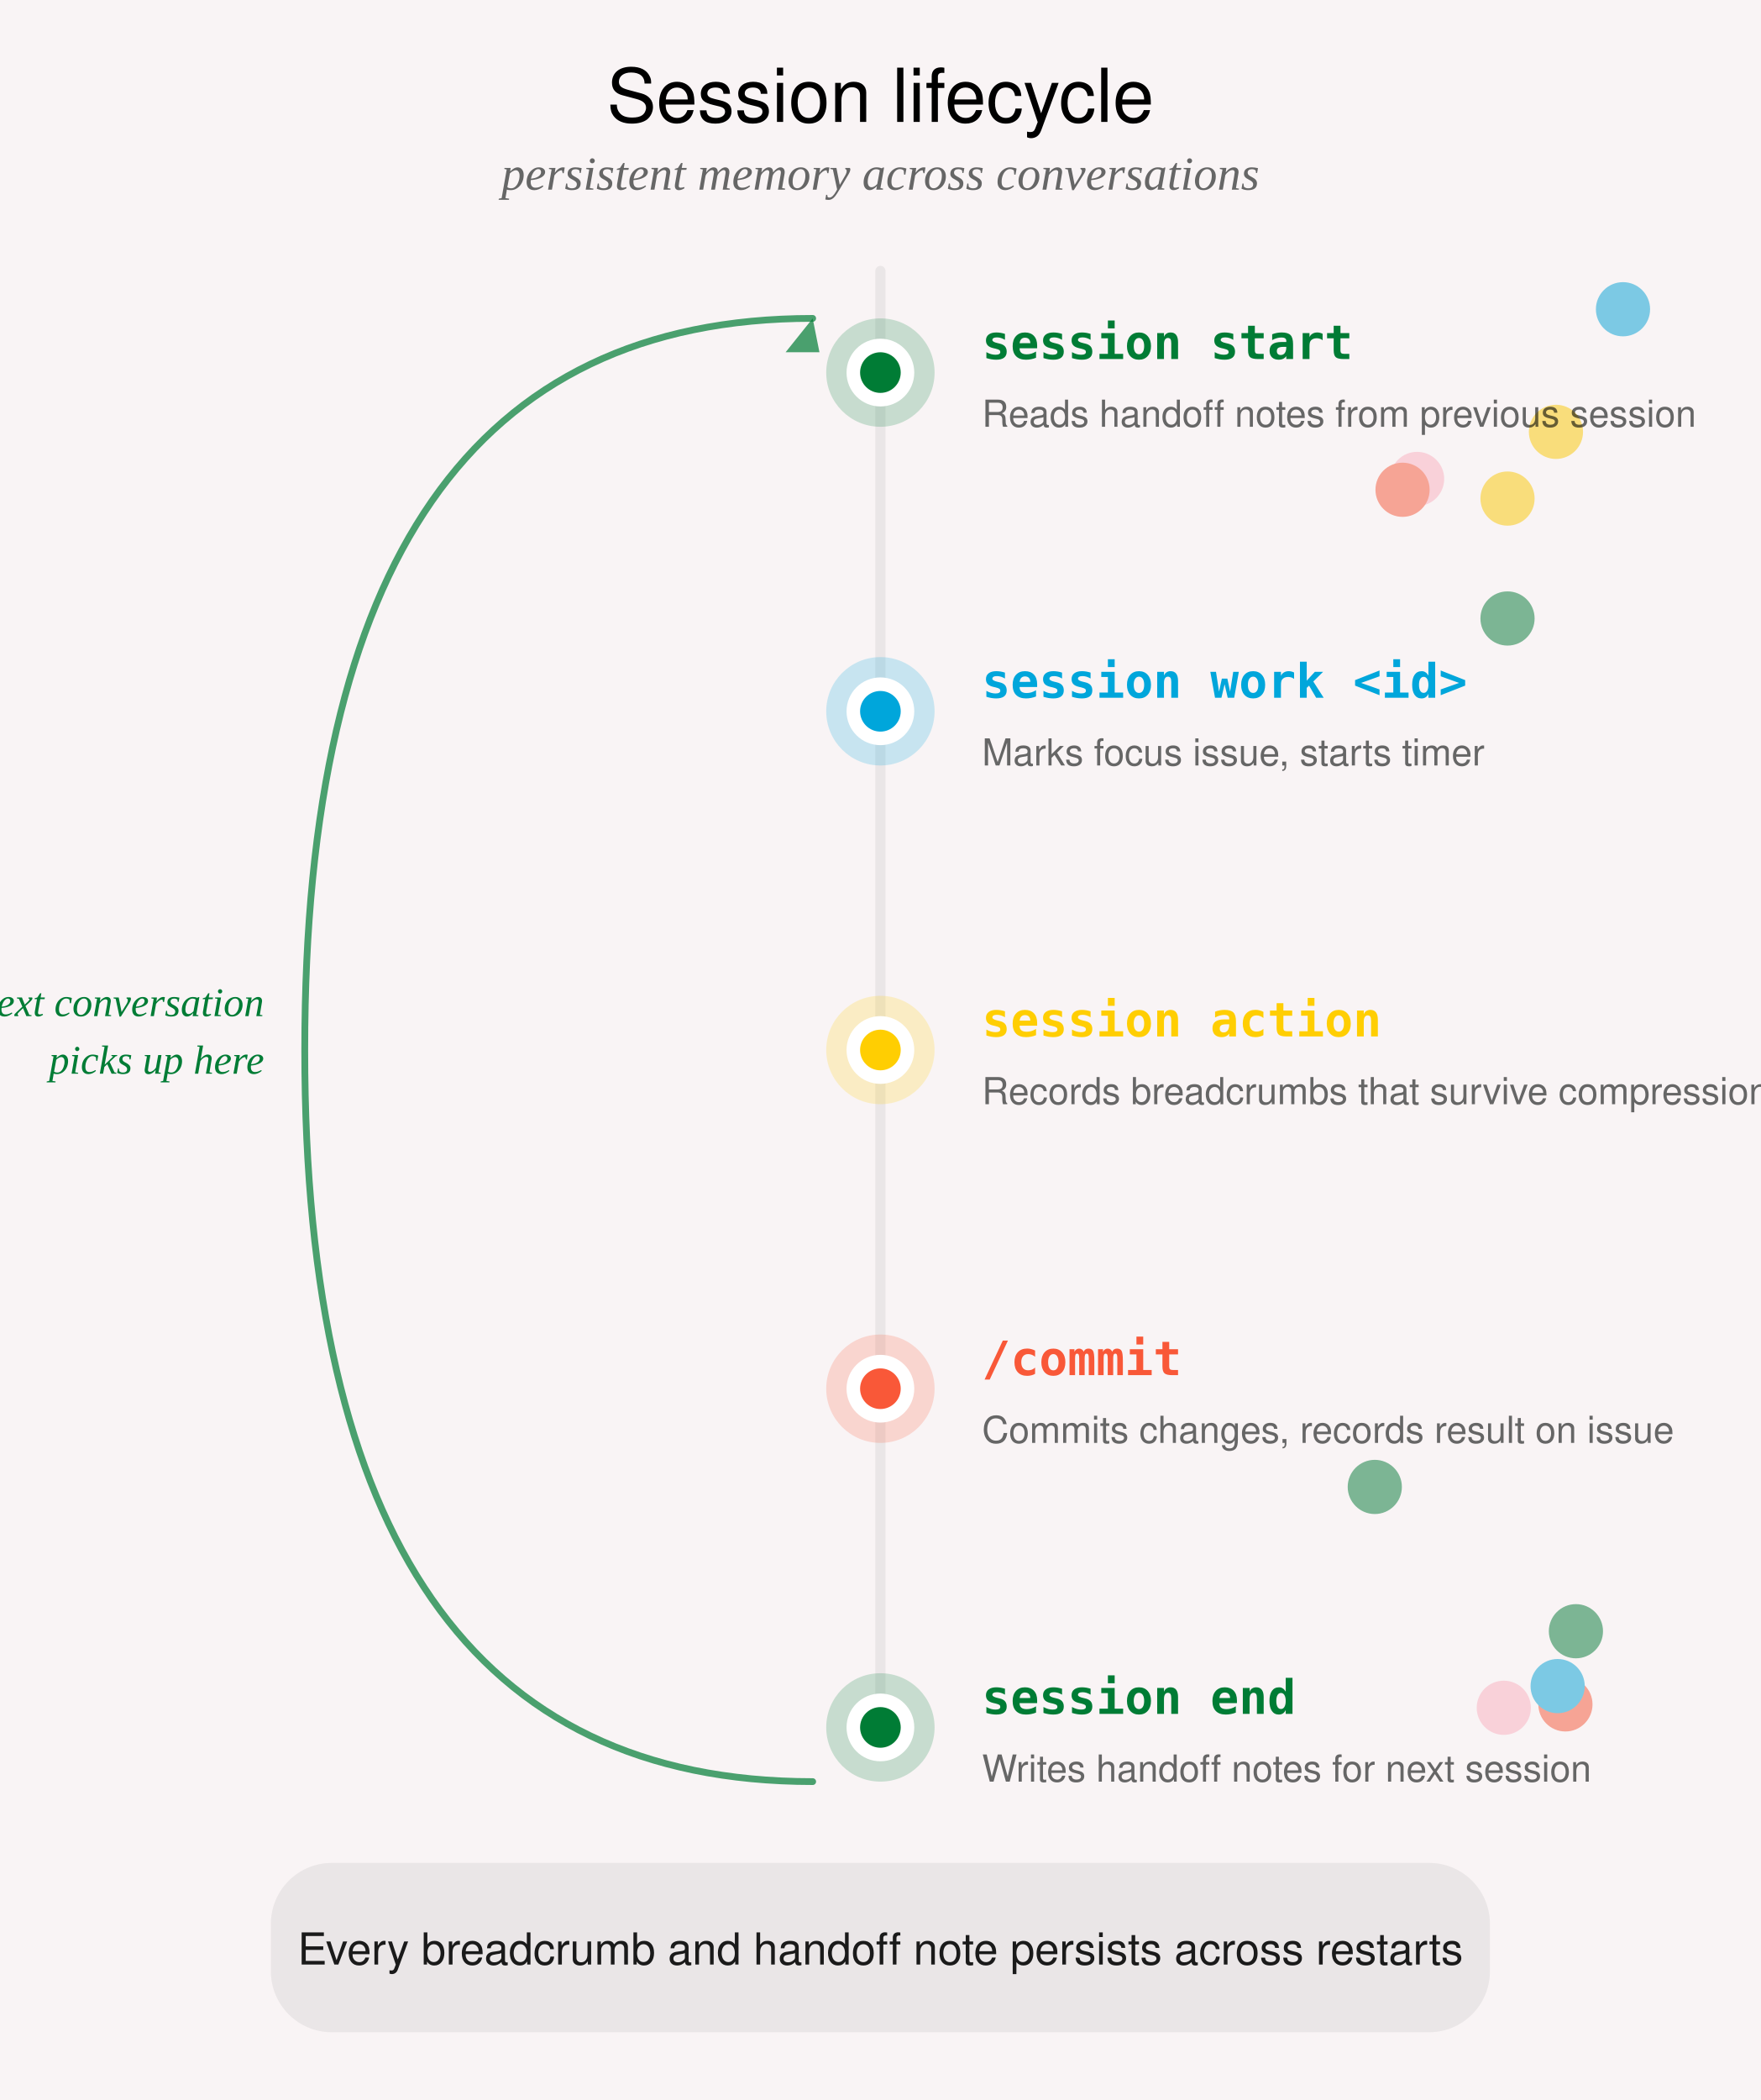
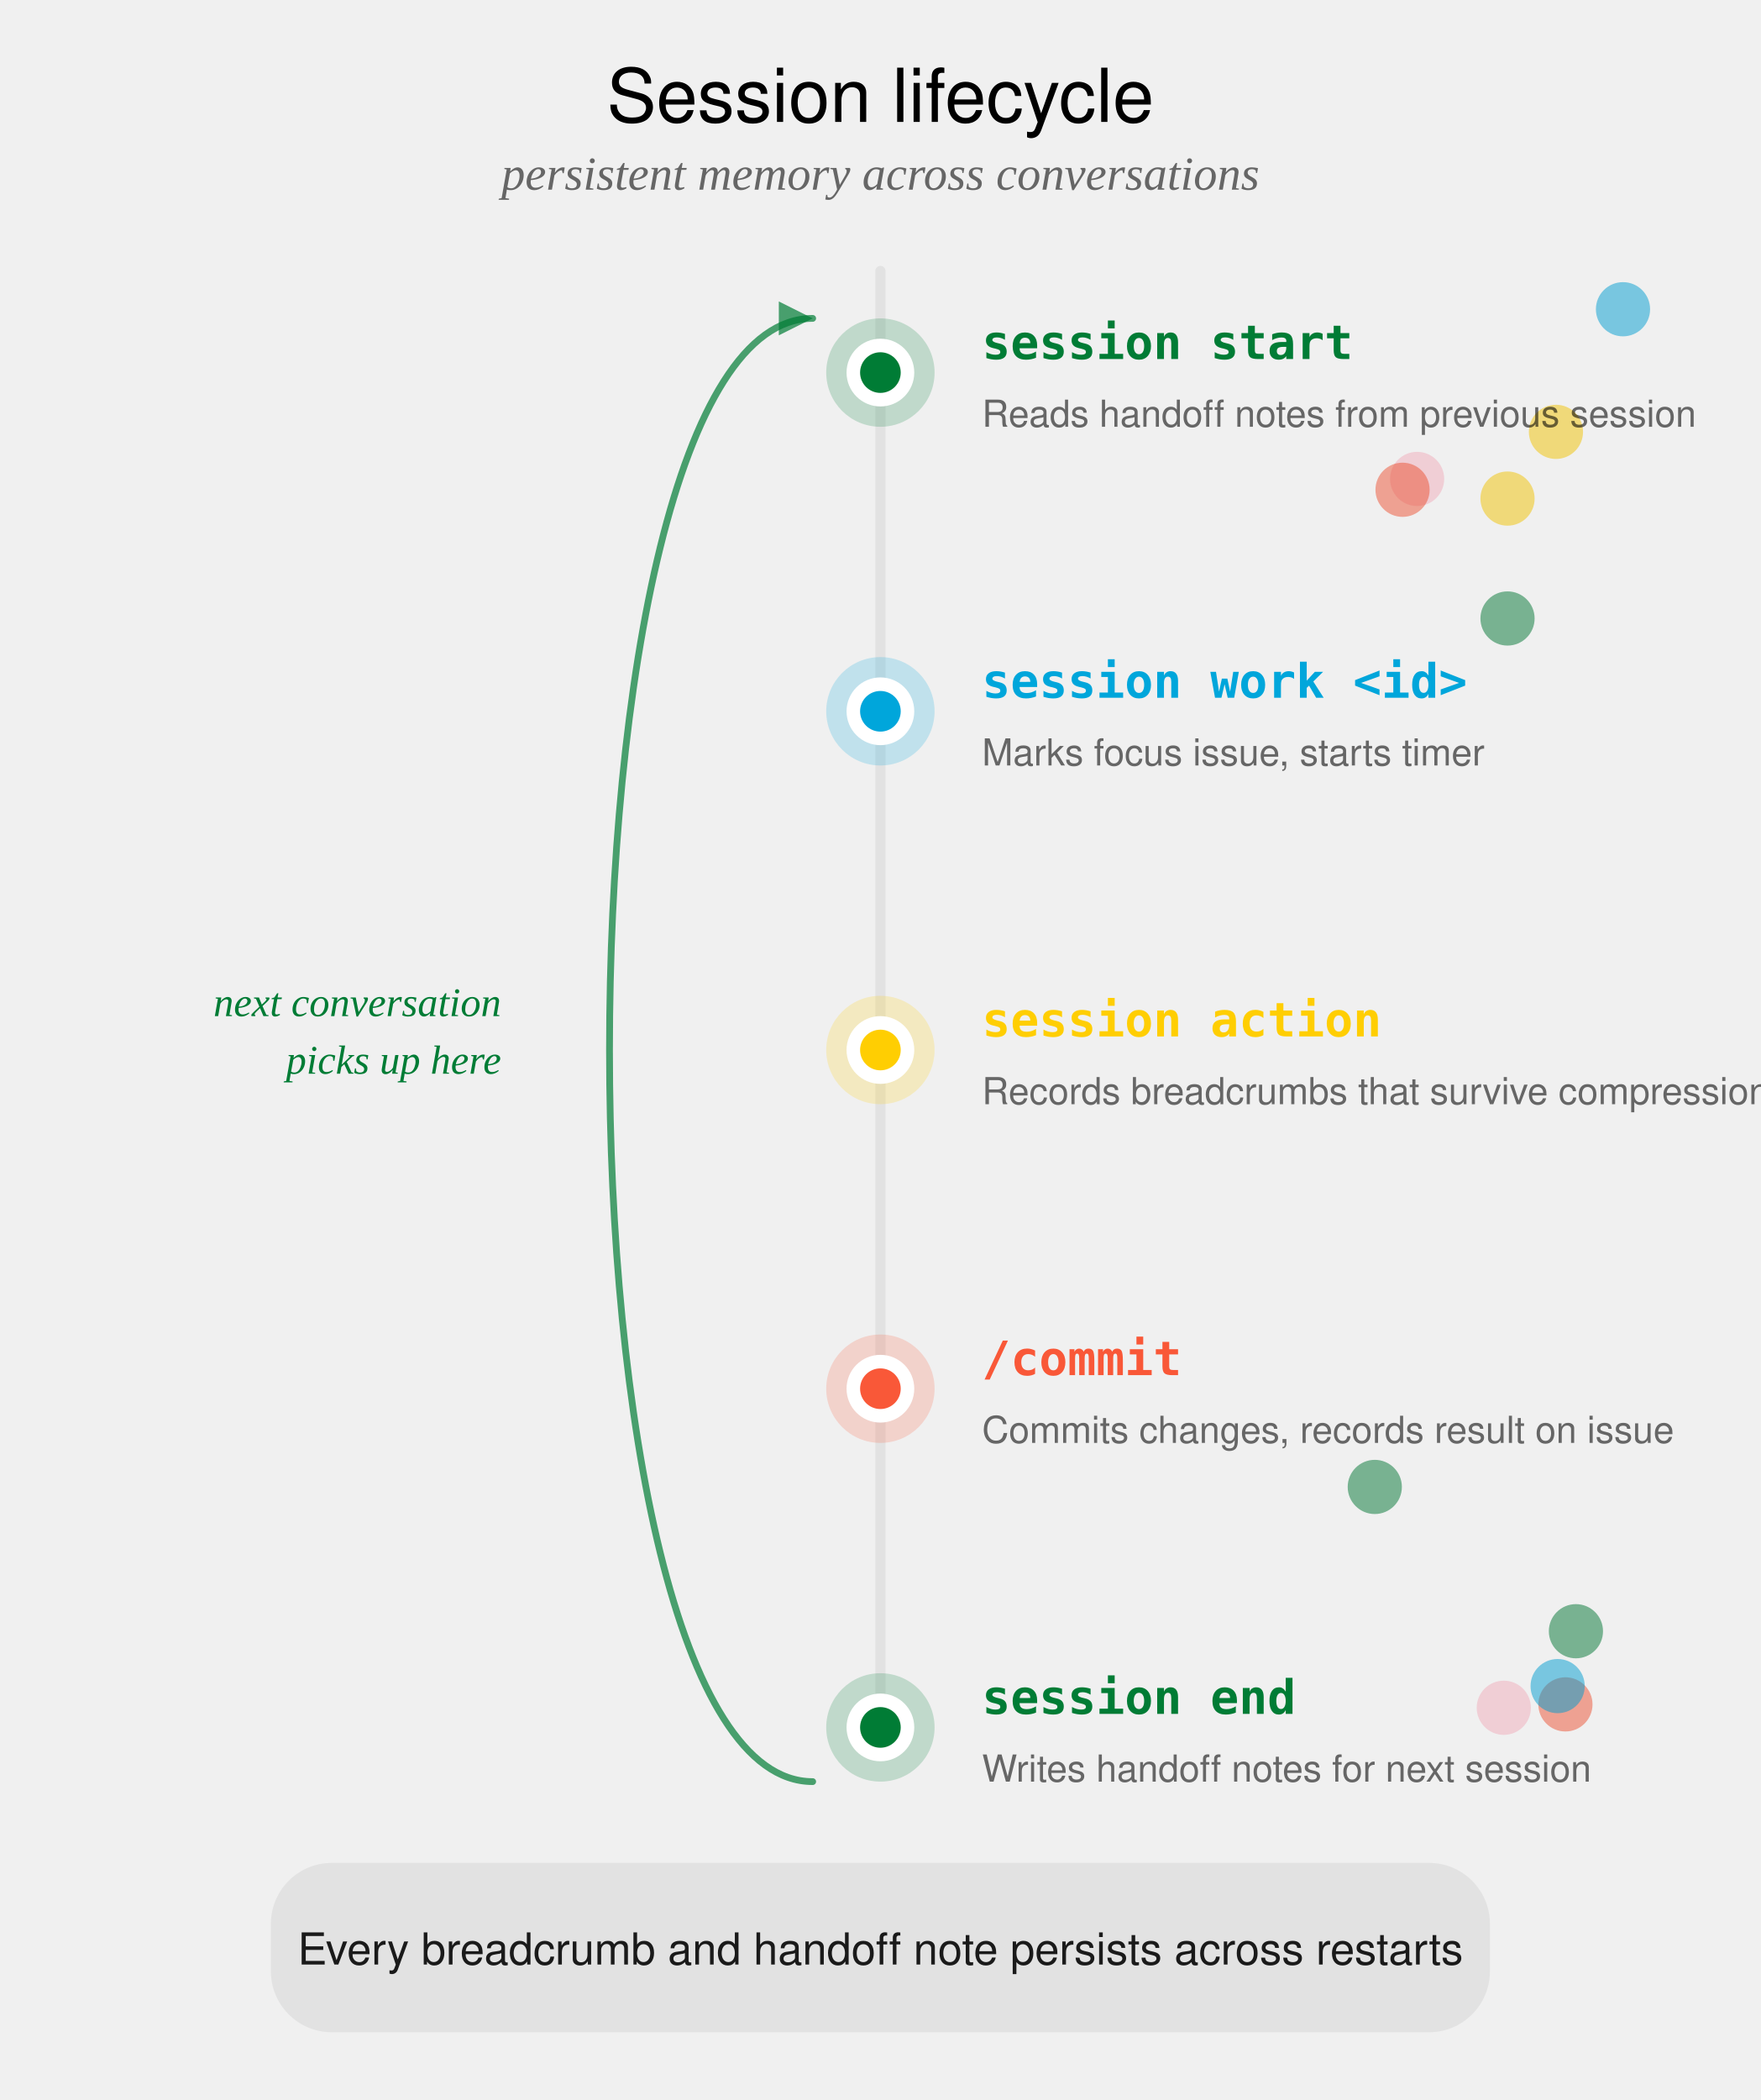
<svg xmlns="http://www.w3.org/2000/svg" viewBox="0 0 520 620" width="520" height="620">
  <defs>
    <style>
      .heading { font-family: Helvetica, Arial, sans-serif; }
      .subheading { font-family: 'Times New Roman', Times, serif; font-style: italic; }
      .body { font-family: Helvetica, Arial, sans-serif; }
      .mono { font-family: 'IBM Plex Mono', 'SF Mono', monospace; }
    </style>
  </defs>
-   <rect width="520" height="620" fill="#F9F4F5" />
  <text x="260.0" y="36" class="heading" font-size="22" fill="#000000" text-anchor="middle">Session lifecycle</text>
  <text x="260.0" y="56" class="subheading" font-size="14" fill="#666666" text-anchor="middle">persistent memory across conversations</text>
  <line x1="260.0" y1="80" x2="260.0" y2="510" stroke="rgba(0,0,0,0.06)" stroke-width="3" stroke-linecap="round" />
  <circle cx="260.0" cy="110" r="16" fill="#007C35" opacity="0.2" />
  <circle cx="260.0" cy="110" r="10" fill="#FFFFFF" />
  <circle cx="260.0" cy="110" r="6" fill="#007C35" />
  <text x="290.0" y="106" class="mono" font-size="14" fill="#007C35" text-anchor="start" font-weight="bold">session start</text>
  <text x="290.0" y="126" class="body" font-size="11" fill="#666666" text-anchor="start">Reads handoff notes from previous session</text>
  <circle cx="260.0" cy="210" r="16" fill="#00A6DB" opacity="0.2" />
  <circle cx="260.0" cy="210" r="10" fill="#FFFFFF" />
  <circle cx="260.0" cy="210" r="6" fill="#00A6DB" />
  <text x="290.0" y="206" class="mono" font-size="14" fill="#00A6DB" text-anchor="start" font-weight="bold">session work &lt;id&gt;</text>
  <text x="290.0" y="226" class="body" font-size="11" fill="#666666" text-anchor="start">Marks focus issue, starts timer</text>
  <circle cx="260.0" cy="310" r="16" fill="#FFCE02" opacity="0.2" />
  <circle cx="260.0" cy="310" r="10" fill="#FFFFFF" />
  <circle cx="260.0" cy="310" r="6" fill="#FFCE02" />
  <text x="290.0" y="306" class="mono" font-size="14" fill="#FFCE02" text-anchor="start" font-weight="bold">session action</text>
  <text x="290.0" y="326" class="body" font-size="11" fill="#666666" text-anchor="start">Records breadcrumbs that survive compression</text>
  <circle cx="260.0" cy="410" r="16" fill="#F95838" opacity="0.2" />
  <circle cx="260.0" cy="410" r="10" fill="#FFFFFF" />
  <circle cx="260.0" cy="410" r="6" fill="#F95838" />
  <text x="290.0" y="406" class="mono" font-size="14" fill="#F95838" text-anchor="start" font-weight="bold">/commit</text>
  <text x="290.0" y="426" class="body" font-size="11" fill="#666666" text-anchor="start">Commits changes, records result on issue</text>
  <circle cx="260.0" cy="510" r="16" fill="#007C35" opacity="0.2" />
  <circle cx="260.0" cy="510" r="10" fill="#FFFFFF" />
  <circle cx="260.0" cy="510" r="6" fill="#007C35" />
  <text x="290.0" y="506" class="mono" font-size="14" fill="#007C35" text-anchor="start" font-weight="bold">session end</text>
  <text x="290.0" y="526" class="body" font-size="11" fill="#666666" text-anchor="start">Writes handoff notes for next session</text>
-   <path d="M 240.0 526 Q 90 526 90 310 Q 90 94 240.0 94" fill="none" stroke="#007C35" stroke-width="2" stroke-linecap="round" opacity="0.7" />
-   <polygon points="240.0,94 232.0,104 242.0,104" fill="#007C35" opacity="0.7" />
-   <text x="78" y="300" class="subheading" font-size="12" fill="#007C35" text-anchor="end">next conversation</text>
-   <text x="78" y="317" class="subheading" font-size="12" fill="#007C35" text-anchor="end">picks up here</text>
+   <path d="M 240.0 526 C 160 526 160 94 240.0 94" fill="none" stroke="#007C35" stroke-width="2" stroke-linecap="round" opacity="0.7" />
+   <polygon points="240.0,94 230.0,89 230.0,99" fill="#007C35" opacity="0.7" />
+   <text x="148" y="300" class="subheading" font-size="12" fill="#007C35" text-anchor="end">next conversation</text>
+   <text x="148" y="317" class="subheading" font-size="12" fill="#007C35" text-anchor="end">picks up here</text>
  <rect x="80" y="550" width="360" height="50" rx="18" fill="rgba(0,0,0,0.06)" />
  <text x="260.0" y="580" class="body" font-size="13" fill="#1a1a1a" text-anchor="middle">Every breadcrumb and handoff note persists across restarts</text>
-   <g style="mix-blend-mode: multiply" opacity="0.5">
-     <circle cx="445.2" cy="147.2" r="8" fill="#FFCE02" />
-     <circle cx="445.2" cy="182.6" r="8" fill="#007C35" />
-     <circle cx="418.5" cy="141.4" r="8" fill="#FFB6C6" />
-     <circle cx="479.3" cy="91.3" r="8" fill="#00A6DB" />
-     <circle cx="414.2" cy="144.6" r="8" fill="#F95838" />
-     <circle cx="459.5" cy="127.5" r="8" fill="#FFCE02" />
+   <g style="mix-blend-mode: multiply">
+     <circle cx="445.2" cy="147.2" r="8" fill="#FFCE02" opacity="0.5" />
+     <circle cx="445.2" cy="182.6" r="8" fill="#007C35" opacity="0.5" />
+     <circle cx="418.5" cy="141.4" r="8" fill="#FFB6C6" opacity="0.5" />
+     <circle cx="479.3" cy="91.3" r="8" fill="#00A6DB" opacity="0.5" />
+     <circle cx="414.2" cy="144.6" r="8" fill="#F95838" opacity="0.5" />
+     <circle cx="459.5" cy="127.5" r="8" fill="#FFCE02" opacity="0.5" />
  </g>
-   <g style="mix-blend-mode: multiply" opacity="0.5">
-     <circle cx="465.4" cy="481.6" r="8" fill="#007C35" />
-     <circle cx="462.3" cy="503.2" r="8" fill="#F95838" />
-     <circle cx="406.0" cy="439.0" r="8" fill="#007C35" />
-     <circle cx="460.0" cy="497.8" r="8" fill="#00A6DB" />
-     <circle cx="444.1" cy="504.2" r="8" fill="#FFB6C6" />
+   <g style="mix-blend-mode: multiply">
+     <circle cx="465.4" cy="481.6" r="8" fill="#007C35" opacity="0.5" />
+     <circle cx="462.3" cy="503.2" r="8" fill="#F95838" opacity="0.5" />
+     <circle cx="406.0" cy="439.0" r="8" fill="#007C35" opacity="0.5" />
+     <circle cx="460.0" cy="497.8" r="8" fill="#00A6DB" opacity="0.5" />
+     <circle cx="444.1" cy="504.2" r="8" fill="#FFB6C6" opacity="0.5" />
  </g>
</svg>
